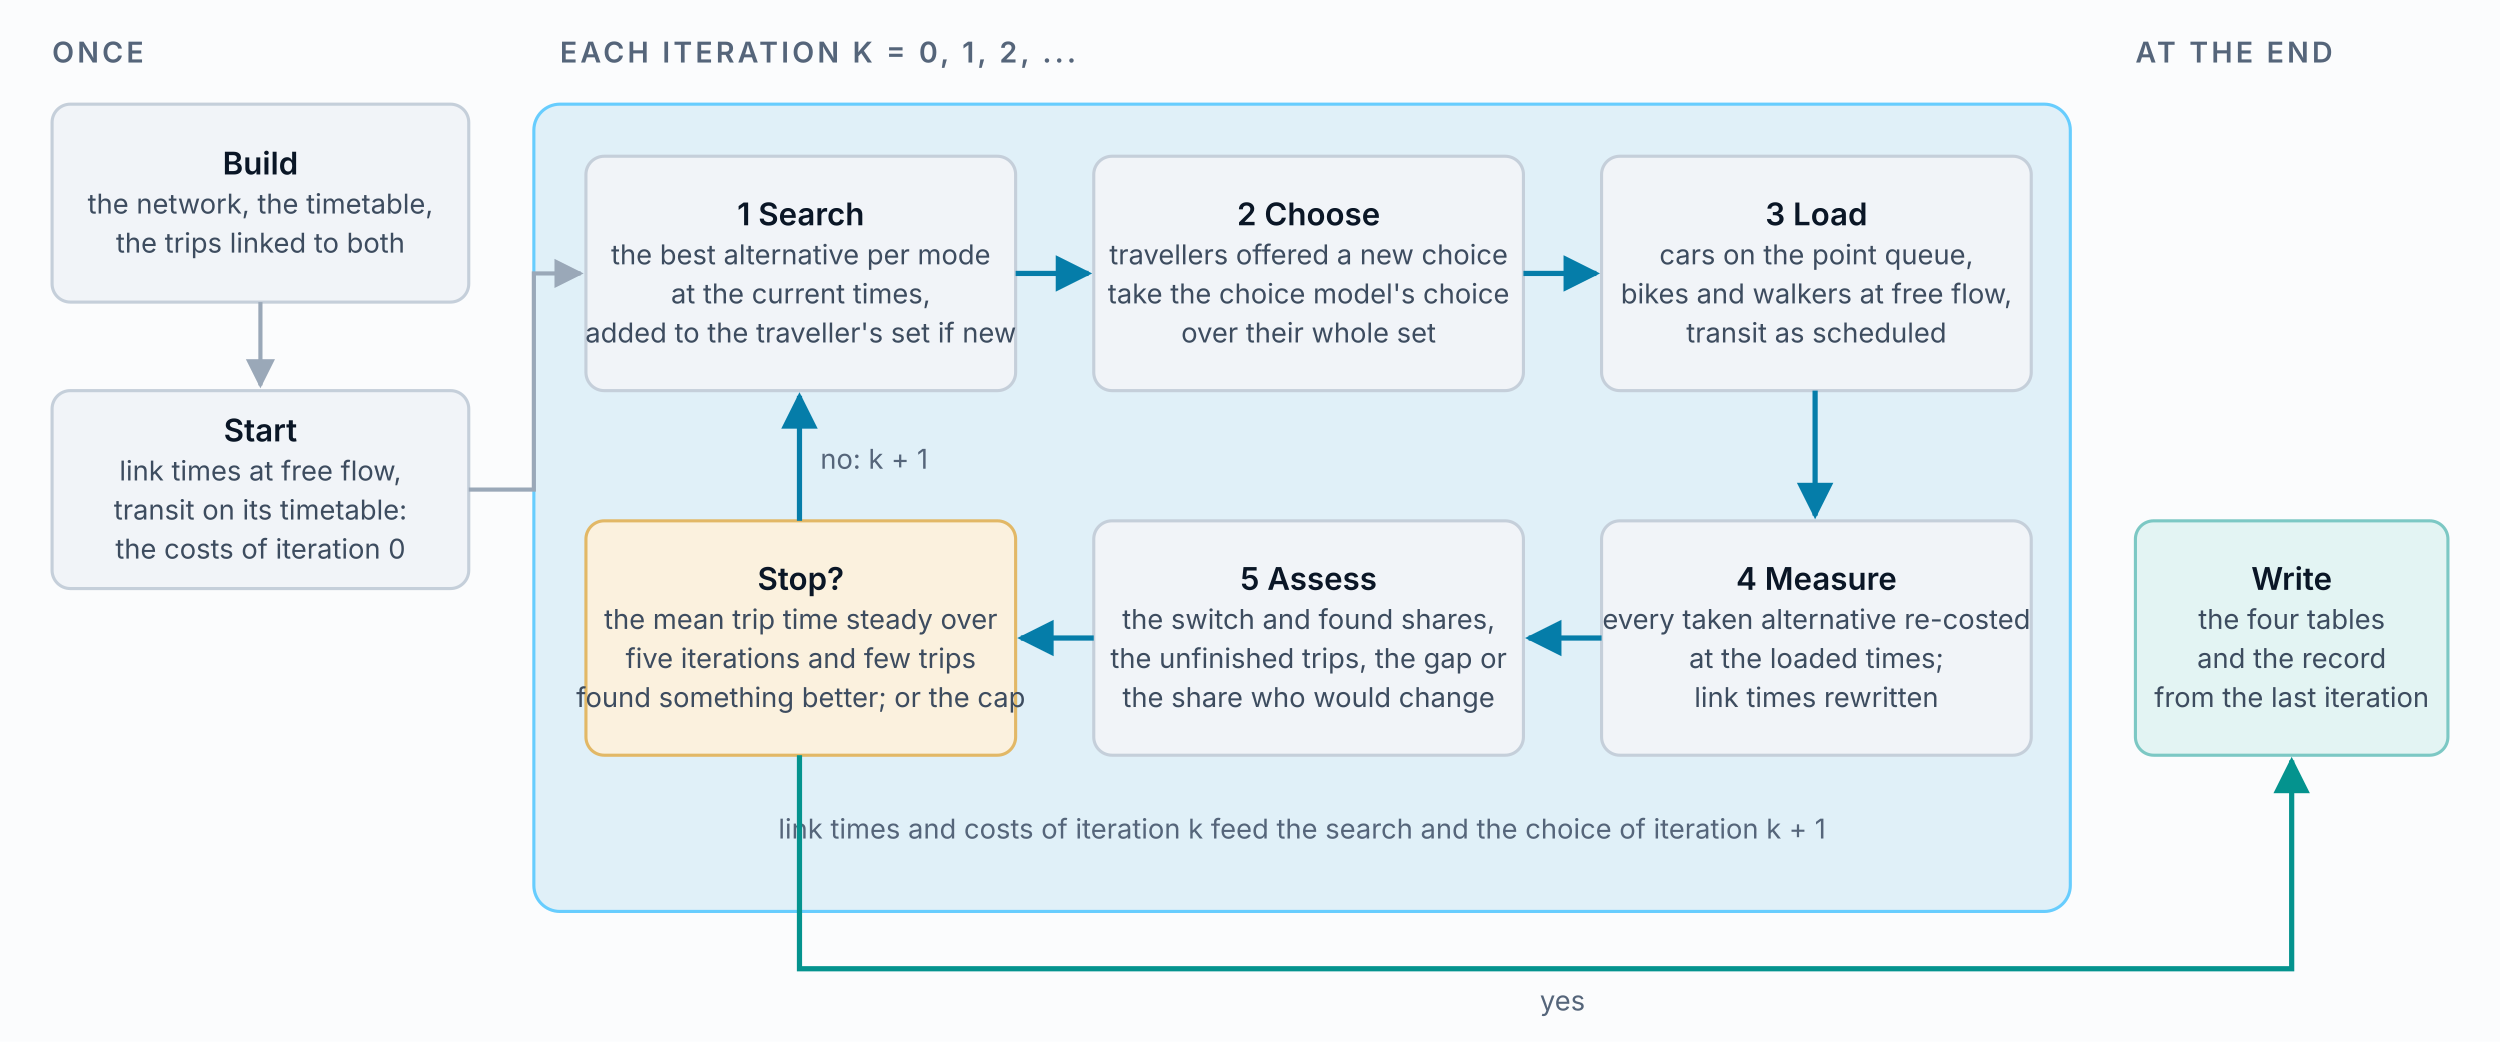
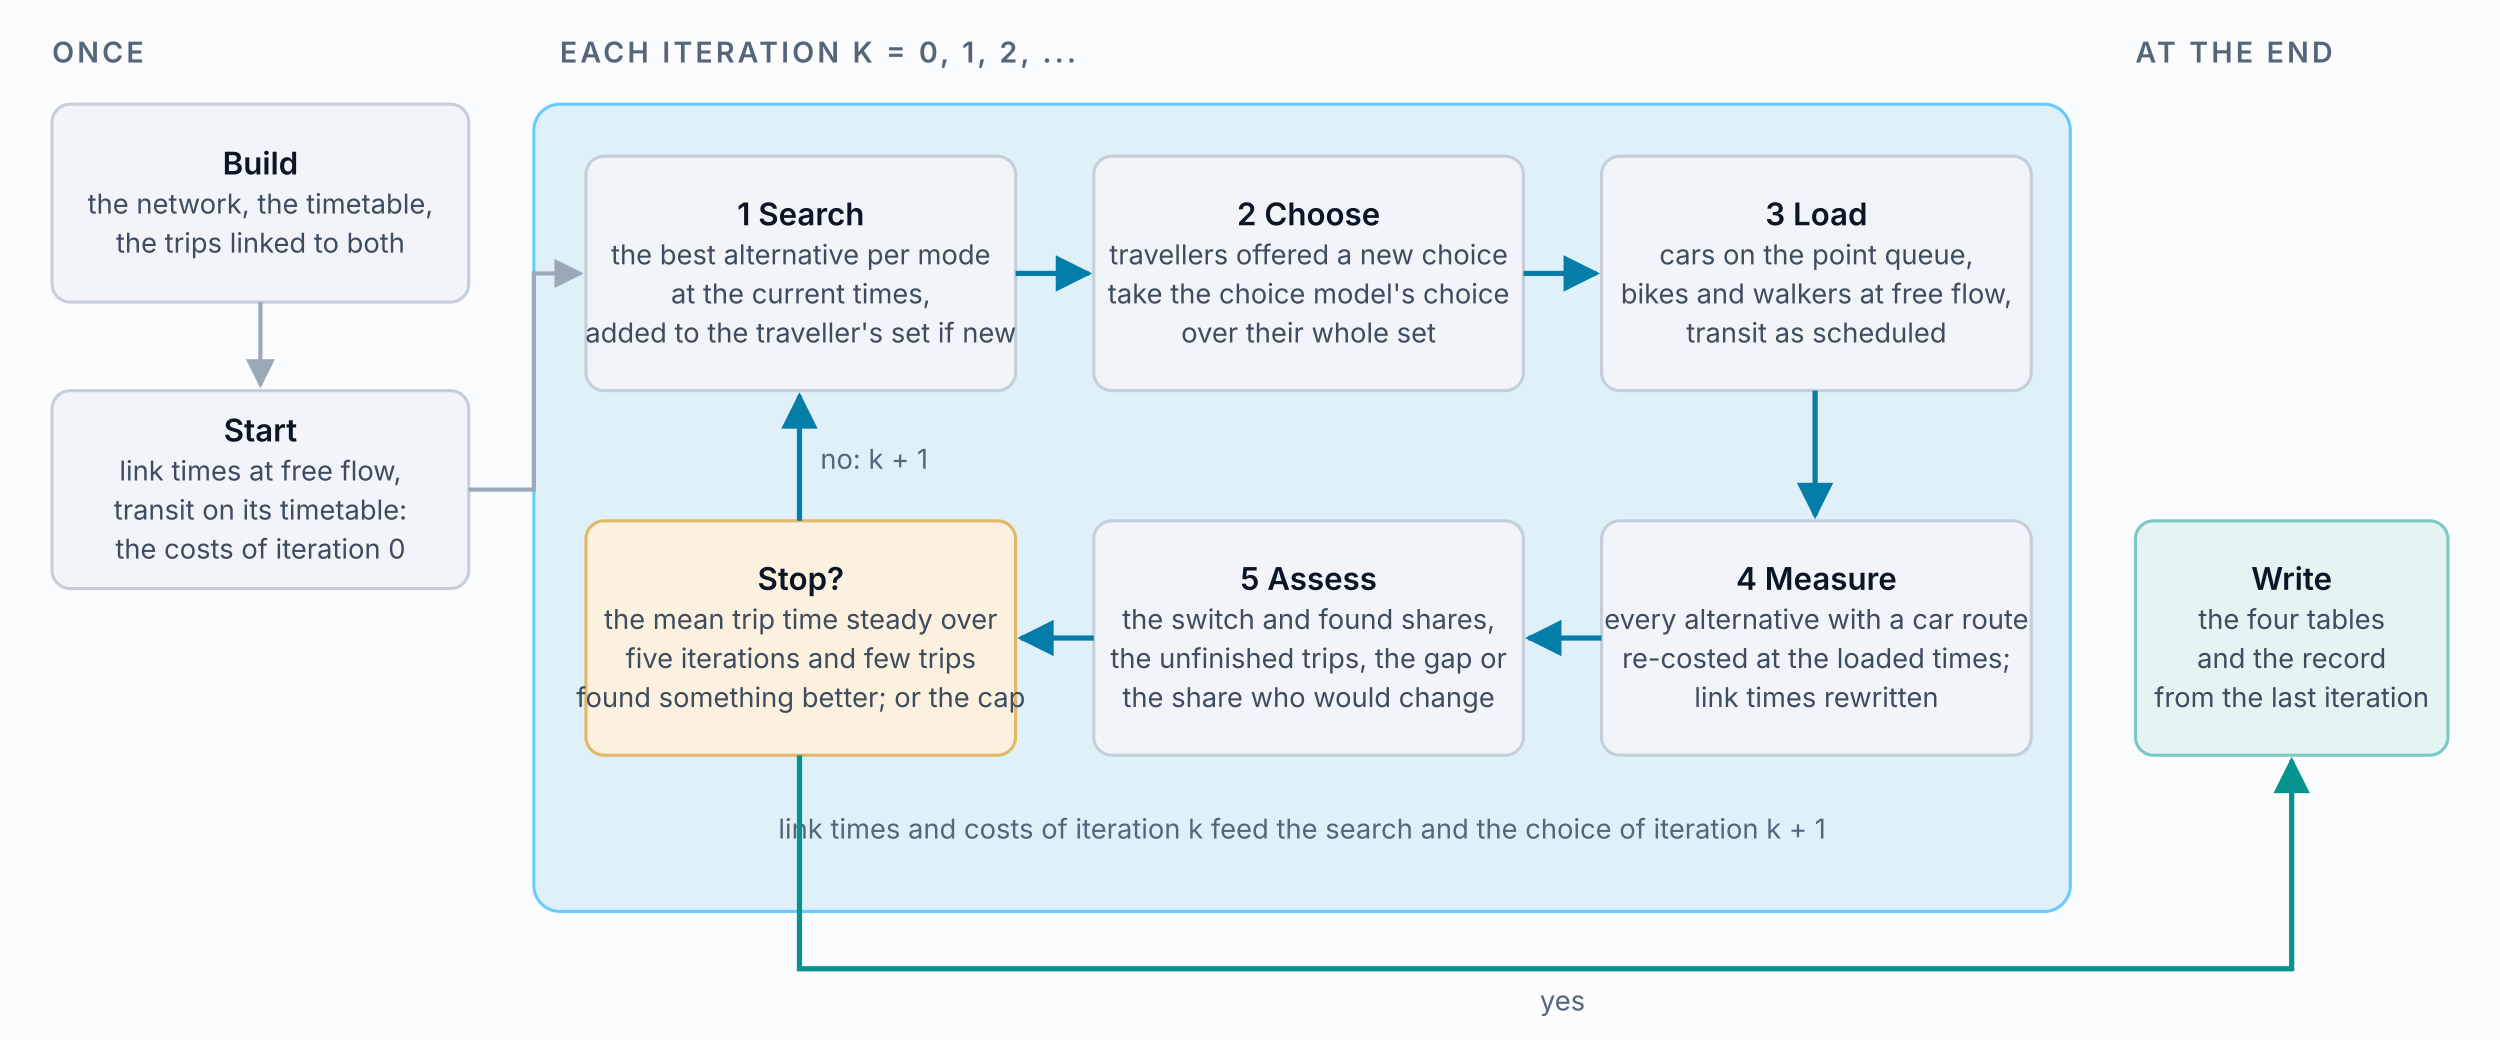
<svg xmlns="http://www.w3.org/2000/svg" viewBox="0 0 960 400" width="960" height="400" role="img" aria-label="A run: the inputs built once, the loop of search, choose, load, measure and assess until the stopping rule or the cap, and the writing of the results">
  <rect width="960" height="400" fill="#fbfcfd" />
  <marker id="m04938e" viewBox="0 0 10 10" refX="9" refY="5" markerWidth="7" markerHeight="7" orient="auto-start-reverse">
    <path d="M 0 0 L 10 5 L 0 10 z" fill="#04938e" />
  </marker>
  <marker id="m057da9" viewBox="0 0 10 10" refX="9" refY="5" markerWidth="7" markerHeight="7" orient="auto-start-reverse">
    <path d="M 0 0 L 10 5 L 0 10 z" fill="#057da9" />
  </marker>
  <marker id="m9aa8b8" viewBox="0 0 10 10" refX="9" refY="5" markerWidth="7" markerHeight="7" orient="auto-start-reverse">
    <path d="M 0 0 L 10 5 L 0 10 z" fill="#9aa8b8" />
  </marker>
  <text x="20" y="24" font-family="Inter, 'Helvetica Neue', 'Segoe UI', Arial, sans-serif" font-size="11" font-weight="600" text-anchor="start" fill="#55657a" letter-spacing="1.2">ONCE</text>
  <text x="215" y="24" font-family="Inter, 'Helvetica Neue', 'Segoe UI', Arial, sans-serif" font-size="11" font-weight="600" text-anchor="start" fill="#55657a" letter-spacing="1.2">EACH ITERATION K = 0, 1, 2, ...</text>
  <text x="820" y="24" font-family="Inter, 'Helvetica Neue', 'Segoe UI', Arial, sans-serif" font-size="11" font-weight="600" text-anchor="start" fill="#55657a" letter-spacing="1.2">AT THE END</text>
  <rect x="20" y="40" width="160" height="76" rx="7" fill="#f1f4f8" stroke="#c5cfda" stroke-width="1.2" />
  <text x="100.0" y="67.0" font-family="Inter, 'Helvetica Neue', 'Segoe UI', Arial, sans-serif" font-size="12" font-weight="600" text-anchor="middle" fill="#0a1626">Build</text>
  <text x="100.0" y="82.0" font-family="Inter, 'Helvetica Neue', 'Segoe UI', Arial, sans-serif" font-size="10.5" font-weight="400" text-anchor="middle" fill="#3d4c5f">the network, the timetable,</text>
  <text x="100.0" y="97.0" font-family="Inter, 'Helvetica Neue', 'Segoe UI', Arial, sans-serif" font-size="10.5" font-weight="400" text-anchor="middle" fill="#3d4c5f">the trips linked to both</text>
  <rect x="20" y="150" width="160" height="76" rx="7" fill="#f1f4f8" stroke="#c5cfda" stroke-width="1.2" />
  <text x="100.0" y="169.5" font-family="Inter, 'Helvetica Neue', 'Segoe UI', Arial, sans-serif" font-size="12" font-weight="600" text-anchor="middle" fill="#0a1626">Start</text>
  <text x="100.0" y="184.5" font-family="Inter, 'Helvetica Neue', 'Segoe UI', Arial, sans-serif" font-size="10.5" font-weight="400" text-anchor="middle" fill="#3d4c5f">link times at free flow,</text>
  <text x="100.0" y="199.5" font-family="Inter, 'Helvetica Neue', 'Segoe UI', Arial, sans-serif" font-size="10.5" font-weight="400" text-anchor="middle" fill="#3d4c5f">transit on its timetable:</text>
  <text x="100.0" y="214.5" font-family="Inter, 'Helvetica Neue', 'Segoe UI', Arial, sans-serif" font-size="10.5" font-weight="400" text-anchor="middle" fill="#3d4c5f">the costs of iteration 0</text>
  <path d="M 100 116 L 100 148" fill="none" stroke="#9aa8b8" stroke-width="1.6" marker-end="url(#m9aa8b8)" />
  <rect x="205" y="40" width="590" height="310" rx="10" fill="#e0f0f8" stroke="#67cdfe" stroke-width="1.2" />
  <rect x="225" y="60" width="165" height="90" rx="7" fill="#f1f4f8" stroke="#c5cfda" stroke-width="1.2" />
  <text x="307.5" y="86.5" font-family="Inter, 'Helvetica Neue', 'Segoe UI', Arial, sans-serif" font-size="12" font-weight="600" text-anchor="middle" fill="#0a1626">1  Search</text>
  <text x="307.5" y="101.5" font-family="Inter, 'Helvetica Neue', 'Segoe UI', Arial, sans-serif" font-size="10.5" font-weight="400" text-anchor="middle" fill="#3d4c5f">the best alternative per mode</text>
  <text x="307.5" y="116.5" font-family="Inter, 'Helvetica Neue', 'Segoe UI', Arial, sans-serif" font-size="10.5" font-weight="400" text-anchor="middle" fill="#3d4c5f">at the current times,</text>
  <text x="307.5" y="131.5" font-family="Inter, 'Helvetica Neue', 'Segoe UI', Arial, sans-serif" font-size="10.5" font-weight="400" text-anchor="middle" fill="#3d4c5f">added to the traveller's set if new</text>
  <rect x="420" y="60" width="165" height="90" rx="7" fill="#f1f4f8" stroke="#c5cfda" stroke-width="1.2" />
  <text x="502.5" y="86.5" font-family="Inter, 'Helvetica Neue', 'Segoe UI', Arial, sans-serif" font-size="12" font-weight="600" text-anchor="middle" fill="#0a1626">2  Choose</text>
  <text x="502.5" y="101.5" font-family="Inter, 'Helvetica Neue', 'Segoe UI', Arial, sans-serif" font-size="10.5" font-weight="400" text-anchor="middle" fill="#3d4c5f">travellers offered a new choice</text>
  <text x="502.5" y="116.5" font-family="Inter, 'Helvetica Neue', 'Segoe UI', Arial, sans-serif" font-size="10.5" font-weight="400" text-anchor="middle" fill="#3d4c5f">take the choice model's choice</text>
  <text x="502.5" y="131.5" font-family="Inter, 'Helvetica Neue', 'Segoe UI', Arial, sans-serif" font-size="10.5" font-weight="400" text-anchor="middle" fill="#3d4c5f">over their whole set</text>
  <rect x="615" y="60" width="165" height="90" rx="7" fill="#f1f4f8" stroke="#c5cfda" stroke-width="1.2" />
  <text x="697.5" y="86.5" font-family="Inter, 'Helvetica Neue', 'Segoe UI', Arial, sans-serif" font-size="12" font-weight="600" text-anchor="middle" fill="#0a1626">3  Load</text>
  <text x="697.5" y="101.5" font-family="Inter, 'Helvetica Neue', 'Segoe UI', Arial, sans-serif" font-size="10.5" font-weight="400" text-anchor="middle" fill="#3d4c5f">cars on the point queue,</text>
  <text x="697.5" y="116.5" font-family="Inter, 'Helvetica Neue', 'Segoe UI', Arial, sans-serif" font-size="10.5" font-weight="400" text-anchor="middle" fill="#3d4c5f">bikes and walkers at free flow,</text>
  <text x="697.5" y="131.5" font-family="Inter, 'Helvetica Neue', 'Segoe UI', Arial, sans-serif" font-size="10.5" font-weight="400" text-anchor="middle" fill="#3d4c5f">transit as scheduled</text>
  <rect x="615" y="200" width="165" height="90" rx="7" fill="#f1f4f8" stroke="#c5cfda" stroke-width="1.2" />
  <text x="697.5" y="226.5" font-family="Inter, 'Helvetica Neue', 'Segoe UI', Arial, sans-serif" font-size="12" font-weight="600" text-anchor="middle" fill="#0a1626">4  Measure</text>
-   <text x="697.5" y="241.5" font-family="Inter, 'Helvetica Neue', 'Segoe UI', Arial, sans-serif" font-size="10.5" font-weight="400" text-anchor="middle" fill="#3d4c5f">every taken alternative re-costed</text>
-   <text x="697.5" y="256.5" font-family="Inter, 'Helvetica Neue', 'Segoe UI', Arial, sans-serif" font-size="10.5" font-weight="400" text-anchor="middle" fill="#3d4c5f">at the loaded times;</text>
+   <text x="697.5" y="241.5" font-family="Inter, 'Helvetica Neue', 'Segoe UI', Arial, sans-serif" font-size="10.5" font-weight="400" text-anchor="middle" fill="#3d4c5f">every alternative with a car route</text>
+   <text x="697.5" y="256.5" font-family="Inter, 'Helvetica Neue', 'Segoe UI', Arial, sans-serif" font-size="10.5" font-weight="400" text-anchor="middle" fill="#3d4c5f">re-costed at the loaded times;</text>
  <text x="697.5" y="271.5" font-family="Inter, 'Helvetica Neue', 'Segoe UI', Arial, sans-serif" font-size="10.5" font-weight="400" text-anchor="middle" fill="#3d4c5f">link times rewritten</text>
  <rect x="420" y="200" width="165" height="90" rx="7" fill="#f1f4f8" stroke="#c5cfda" stroke-width="1.2" />
  <text x="502.5" y="226.5" font-family="Inter, 'Helvetica Neue', 'Segoe UI', Arial, sans-serif" font-size="12" font-weight="600" text-anchor="middle" fill="#0a1626">5  Assess</text>
  <text x="502.5" y="241.5" font-family="Inter, 'Helvetica Neue', 'Segoe UI', Arial, sans-serif" font-size="10.5" font-weight="400" text-anchor="middle" fill="#3d4c5f">the switch and found shares,</text>
  <text x="502.5" y="256.5" font-family="Inter, 'Helvetica Neue', 'Segoe UI', Arial, sans-serif" font-size="10.5" font-weight="400" text-anchor="middle" fill="#3d4c5f">the unfinished trips, the gap or</text>
  <text x="502.5" y="271.5" font-family="Inter, 'Helvetica Neue', 'Segoe UI', Arial, sans-serif" font-size="10.5" font-weight="400" text-anchor="middle" fill="#3d4c5f">the share who would change</text>
  <path d="M 390 105 L 418 105" fill="none" stroke="#057da9" stroke-width="2" marker-end="url(#m057da9)" />
  <path d="M 585 105 L 613 105" fill="none" stroke="#057da9" stroke-width="2" marker-end="url(#m057da9)" />
  <path d="M 697 150 L 697 198" fill="none" stroke="#057da9" stroke-width="2" marker-end="url(#m057da9)" />
  <path d="M 615 245 L 587 245" fill="none" stroke="#057da9" stroke-width="2" marker-end="url(#m057da9)" />
  <rect x="225" y="200" width="165" height="90" rx="7" fill="#fbf1de" stroke="#e2b866" stroke-width="1.2" />
  <text x="307.5" y="226.5" font-family="Inter, 'Helvetica Neue', 'Segoe UI', Arial, sans-serif" font-size="12" font-weight="600" text-anchor="middle" fill="#0a1626">Stop?</text>
  <text x="307.5" y="241.5" font-family="Inter, 'Helvetica Neue', 'Segoe UI', Arial, sans-serif" font-size="10.5" font-weight="400" text-anchor="middle" fill="#3d4c5f">the mean trip time steady over</text>
  <text x="307.5" y="256.5" font-family="Inter, 'Helvetica Neue', 'Segoe UI', Arial, sans-serif" font-size="10.5" font-weight="400" text-anchor="middle" fill="#3d4c5f">five iterations and few trips</text>
  <text x="307.5" y="271.5" font-family="Inter, 'Helvetica Neue', 'Segoe UI', Arial, sans-serif" font-size="10.5" font-weight="400" text-anchor="middle" fill="#3d4c5f">found something better; or the cap</text>
  <path d="M 420 245 L 392 245" fill="none" stroke="#057da9" stroke-width="2" marker-end="url(#m057da9)" />
  <path d="M 307 200 L 307 152" fill="none" stroke="#057da9" stroke-width="2" marker-end="url(#m057da9)" />
  <text x="315" y="180" font-family="Inter, 'Helvetica Neue', 'Segoe UI', Arial, sans-serif" font-size="10.5" font-weight="400" text-anchor="start" fill="#55657a">no: k + 1</text>
  <text x="500" y="322" font-family="Inter, 'Helvetica Neue', 'Segoe UI', Arial, sans-serif" font-size="10.5" font-weight="400" text-anchor="middle" fill="#55657a">link times and costs of iteration k feed the search and the choice of iteration k + 1</text>
  <path d="M 180 188 L 205 188 L 205 105 L 223 105" fill="none" stroke="#9aa8b8" stroke-width="1.6" marker-end="url(#m9aa8b8)" />
  <rect x="820" y="200" width="120" height="90" rx="7" fill="#e3f4f3" stroke="#7cc8c4" stroke-width="1.2" />
  <text x="880.0" y="226.5" font-family="Inter, 'Helvetica Neue', 'Segoe UI', Arial, sans-serif" font-size="12" font-weight="600" text-anchor="middle" fill="#0a1626">Write</text>
  <text x="880.0" y="241.5" font-family="Inter, 'Helvetica Neue', 'Segoe UI', Arial, sans-serif" font-size="10.5" font-weight="400" text-anchor="middle" fill="#3d4c5f">the four tables</text>
  <text x="880.0" y="256.5" font-family="Inter, 'Helvetica Neue', 'Segoe UI', Arial, sans-serif" font-size="10.5" font-weight="400" text-anchor="middle" fill="#3d4c5f">and the record</text>
  <text x="880.0" y="271.5" font-family="Inter, 'Helvetica Neue', 'Segoe UI', Arial, sans-serif" font-size="10.5" font-weight="400" text-anchor="middle" fill="#3d4c5f">from the last iteration</text>
  <path d="M 307 290 L 307 372 L 880 372 L 880 292" fill="none" stroke="#04938e" stroke-width="2" marker-end="url(#m04938e)" />
  <text x="600" y="388" font-family="Inter, 'Helvetica Neue', 'Segoe UI', Arial, sans-serif" font-size="10.5" font-weight="400" text-anchor="middle" fill="#55657a">yes</text>
</svg>
